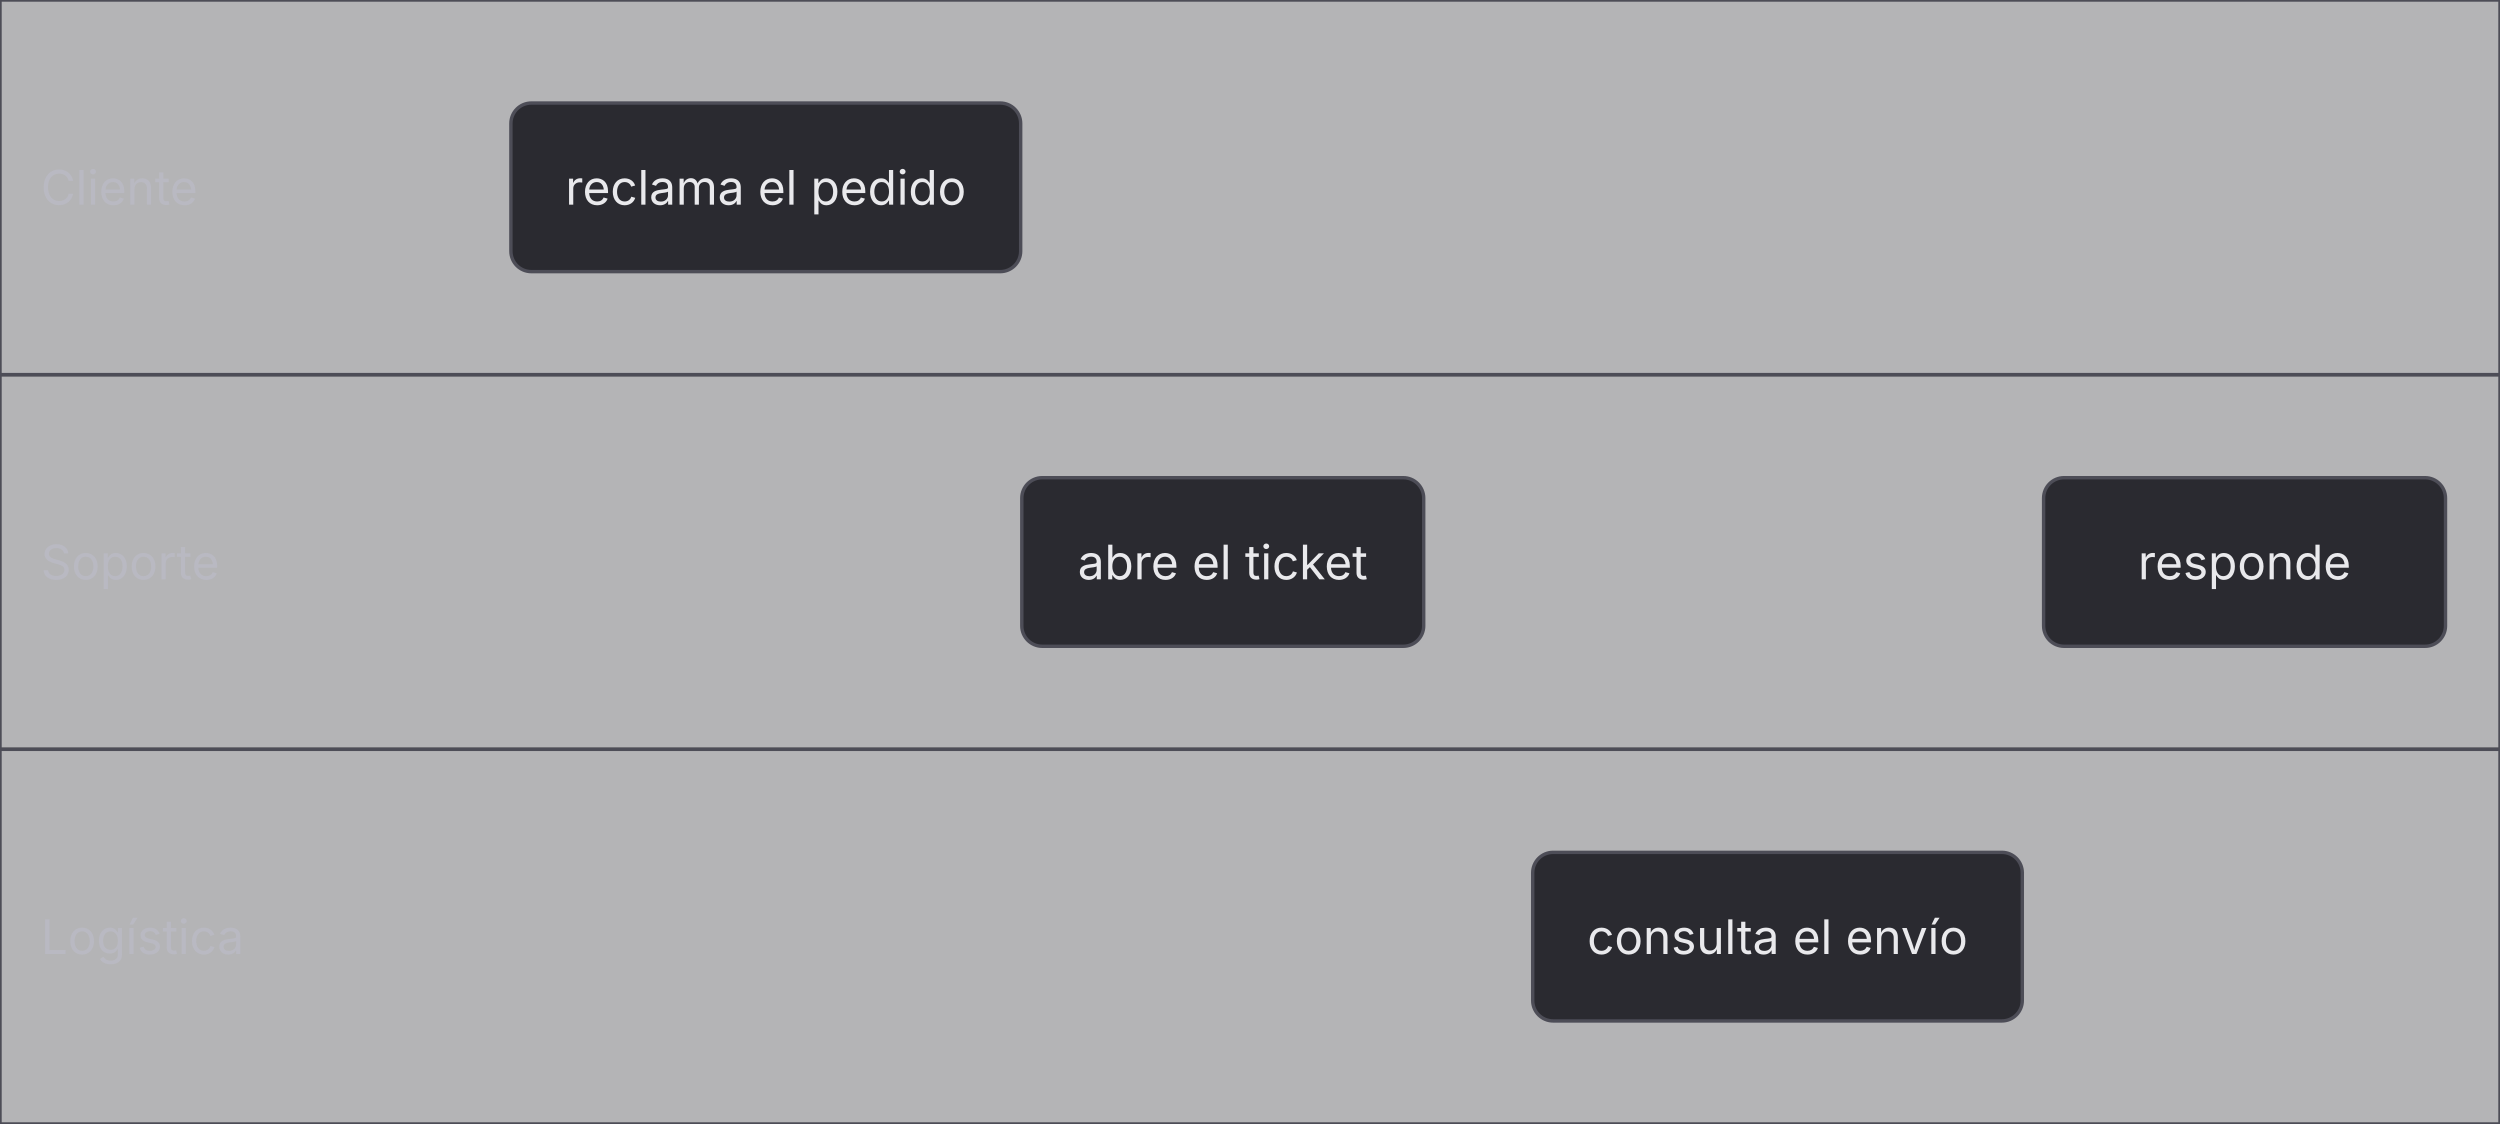
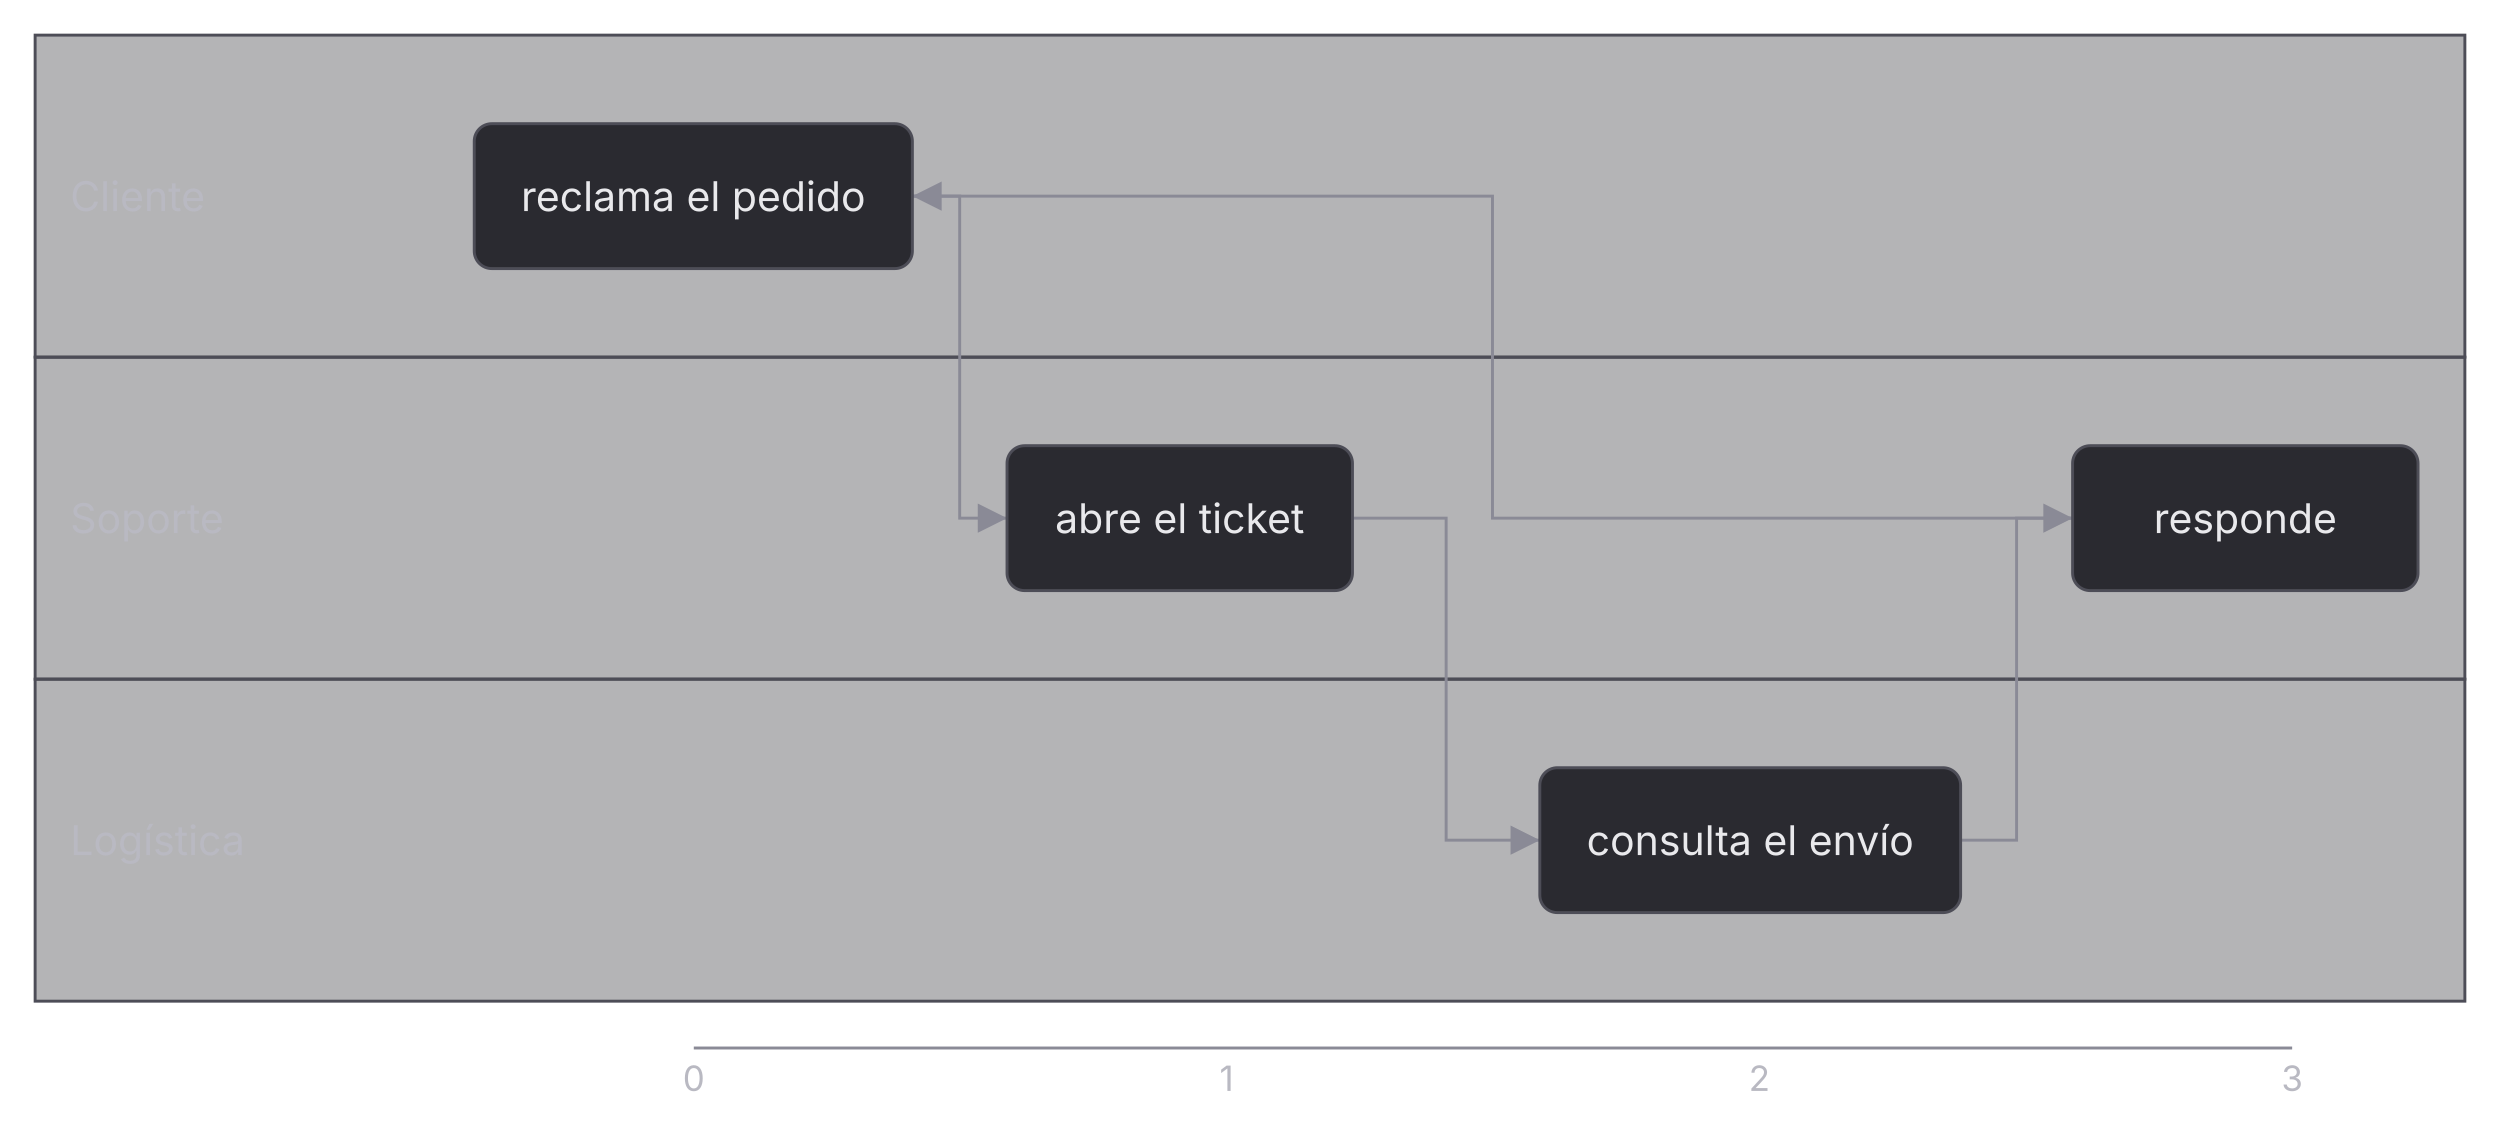
- <svg xmlns="http://www.w3.org/2000/svg" class="graphium" viewBox="0.00 0.00 734.00 330.00" width="734.00" height="330.00">
+ <svg xmlns="http://www.w3.org/2000/svg" class="graphium" viewBox="-12.00 -12.00 854.00 387.50" width="854.00" height="387.50">
  <style>
.bg{fill:rgba(27, 27, 27, 1.00)}
.node-fill{fill:rgba(42, 42, 48, 1.00)}
.node-stroke{stroke:rgba(77, 77, 87, 1.00);stroke-width:1.00}
.node-text{fill:rgba(233, 233, 236, 1.00)}
.edge-stroke{stroke:rgba(138, 138, 150, 1.00);stroke-width:1.00;fill:none}
.edge-text{fill:rgba(185, 185, 194, 1.00)}
.accent{fill:rgba(110, 168, 254, 1.00);stroke:rgba(110, 168, 254, 1.00)}
.emphasis-highlight{stroke:rgba(110, 168, 254, 1.00)}
.emphasis-highlight-text{fill:rgba(110, 168, 254, 1.00)}
.emphasis-muted{opacity:0.55}
.group-box{fill:rgba(42, 42, 48, 1.00);fill-opacity:0.12;stroke:rgba(77, 77, 87, 1.00);stroke-width:1.00;stroke-dasharray:8.00 5.00}
.group-label{fill:rgba(185, 185, 194, 1.00)}
.lane-band{fill:rgba(42, 42, 48, 1.00);fill-opacity:0.35;stroke:rgba(77, 77, 87, 1.00);stroke-width:1.00}
.lane-label{fill:rgba(185, 185, 194, 1.00)}
.lifeline{stroke:rgba(77, 77, 87, 1.00);stroke-width:1.00;stroke-dasharray:4.00 4.00;fill:none}
+ .activation{fill:rgba(42, 42, 48, 1.00);stroke:rgba(77, 77, 87, 1.00);stroke-width:1.00}
.stroke-dashed{stroke-dasharray:6.00 4.00}
.text{font-family:Inter, sans-serif}
.cardinality{fill:none;stroke:rgba(138, 138, 150, 1.00);stroke-width:1.00}
.arrow-normal{fill:rgba(138, 138, 150, 1.00)}
.arrow-highlight{fill:rgba(110, 168, 254, 1.00)}
.arrow-muted{fill:rgba(138, 138, 150, 1.00);opacity:0.55}
+ .row-badge{fill:rgba(185, 185, 194, 1.00)}
+ .row-note{fill:rgba(185, 185, 194, 1.00)}
+ .row-key{font-weight:600}
+ .row-nullable{opacity:0.75}
+ .shape-dot{fill:rgba(233, 233, 236, 1.00);stroke:none}
+ .shape-ring_dot{fill:none}
+ .ring-dot-core{fill:rgba(233, 233, 236, 1.00);stroke:none}
+ .node-stereotype{fill:rgba(185, 185, 194, 1.00)}
+ .axis-line{stroke:rgba(138, 138, 150, 1.00);stroke-width:1.00;fill:none}
+ .axis-value{fill:rgba(185, 185, 194, 1.00)}
</style>
  <defs>
- </defs>
+     <marker id="arrow-normal" viewBox="0.00 0.00 10.00 10.00" refX="10.00" refY="5.00" markerWidth="10.00" markerHeight="10.00" markerUnits="userSpaceOnUse" orient="auto">
+       <path class="arrow-normal" d="M 0.00 0.00 L 10.00 5.00 L 0.00 10.00 Z" />
+     </marker>
+   </defs>
  <g class="layer-lanes">
-     <rect id="lane-cliente" class="lane-band" x="0.00" y="0.00" width="734.00" height="110.00" />
+     <rect id="lane-cliente" class="lane-band" x="0.00" y="0.00" width="830.00" height="110.00" />
    <text class="lane-label text" x="12.00" y="55.00" font-size="14.00" text-anchor="start" dominant-baseline="central">Cliente</text>
-     <rect id="lane-logistica" class="lane-band" x="0.00" y="220.00" width="734.00" height="110.00" />
+     <rect id="lane-logistica" class="lane-band" x="0.00" y="220.00" width="830.00" height="110.00" />
    <text class="lane-label text" x="12.00" y="275.00" font-size="14.00" text-anchor="start" dominant-baseline="central">Logística</text>
-     <rect id="lane-soporte" class="lane-band" x="0.00" y="110.00" width="734.00" height="110.00" />
+     <rect id="lane-soporte" class="lane-band" x="0.00" y="110.00" width="830.00" height="110.00" />
    <text class="lane-label text" x="12.00" y="165.00" font-size="14.00" text-anchor="start" dominant-baseline="central">Soporte</text>
  </g>
+   <g class="layer-axis">
+     <line class="axis-line" x1="225.00" y1="346.00" x2="771.00" y2="346.00" />
+     <text class="axis-value text" x="225.00" y="352.00" font-size="11.90" text-anchor="middle" dominant-baseline="hanging">0</text>
+     <text class="axis-value text" x="407.00" y="352.00" font-size="11.90" text-anchor="middle" dominant-baseline="hanging">1</text>
+     <text class="axis-value text" x="589.00" y="352.00" font-size="11.90" text-anchor="middle" dominant-baseline="hanging">2</text>
+     <text class="axis-value text" x="771.00" y="352.00" font-size="11.90" text-anchor="middle" dominant-baseline="hanging">3</text>
+   </g>
  <g class="layer-edges">
- </g>
+     <polyline id="m-reclama-ticket" class="edge-stroke" points="299.67,55.00 315.83,55.00 315.83,165.00 332.00,165.00" marker-end="url(#arrow-normal)" />
+     <polyline id="m-ticket-consulta" class="edge-stroke" points="450.00,165.00 482.00,165.00 482.00,275.00 514.00,275.00" marker-end="url(#arrow-normal)" />
+     <polyline id="m-consulta-responde" class="edge-stroke" points="657.75,275.00 676.87,275.00 676.87,165.00 696.00,165.00" marker-end="url(#arrow-normal)" />
+     <polyline id="m-responde-reclama" class="edge-stroke" points="696.00,165.00 497.83,165.00 497.83,55.00 299.67,55.00" marker-end="url(#arrow-normal)" />
+   </g>
  <g class="layer-nodes">
-     <rect id="g-step-0" class="node-fill node-stroke shape-rounded" x="150.00" y="30.25" width="149.67" height="49.50" rx="6.00" ry="6.00" />
+     <rect id="g-consulta" class="node-fill node-stroke shape-rounded" x="514.00" y="250.25" width="143.75" height="49.50" rx="6.00" ry="6.00" />
+     <text class="node-text text" x="585.87" y="275.00" font-size="14.00" text-anchor="middle" dominant-baseline="central">consulta el envío</text>
+     <rect id="g-reclama" class="node-fill node-stroke shape-rounded" x="150.00" y="30.25" width="149.67" height="49.50" rx="6.00" ry="6.00" />
    <text class="node-text text" x="224.83" y="55.00" font-size="14.00" text-anchor="middle" dominant-baseline="central">reclama el pedido</text>
-     <rect id="g-step-1" class="node-fill node-stroke shape-rounded" x="300.00" y="140.25" width="118.00" height="49.50" rx="6.00" ry="6.00" />
-     <text class="node-text text" x="359.00" y="165.00" font-size="14.00" text-anchor="middle" dominant-baseline="central">abre el ticket</text>
-     <rect id="g-step-2" class="node-fill node-stroke shape-rounded" x="450.00" y="250.25" width="143.75" height="49.50" rx="6.00" ry="6.00" />
-     <text class="node-text text" x="521.87" y="275.00" font-size="14.00" text-anchor="middle" dominant-baseline="central">consulta el envío</text>
-     <rect id="g-step-3" class="node-fill node-stroke shape-rounded" x="600.00" y="140.25" width="118.00" height="49.50" rx="6.00" ry="6.00" />
-     <text class="node-text text" x="659.00" y="165.00" font-size="14.00" text-anchor="middle" dominant-baseline="central">responde</text>
+     <rect id="g-responde" class="node-fill node-stroke shape-rounded" x="696.00" y="140.25" width="118.00" height="49.50" rx="6.00" ry="6.00" />
+     <text class="node-text text" x="755.00" y="165.00" font-size="14.00" text-anchor="middle" dominant-baseline="central">responde</text>
+     <rect id="g-ticket" class="node-fill node-stroke shape-rounded" x="332.00" y="140.25" width="118.00" height="49.50" rx="6.00" ry="6.00" />
+     <text class="node-text text" x="391.00" y="165.00" font-size="14.00" text-anchor="middle" dominant-baseline="central">abre el ticket</text>
  </g>
</svg>
